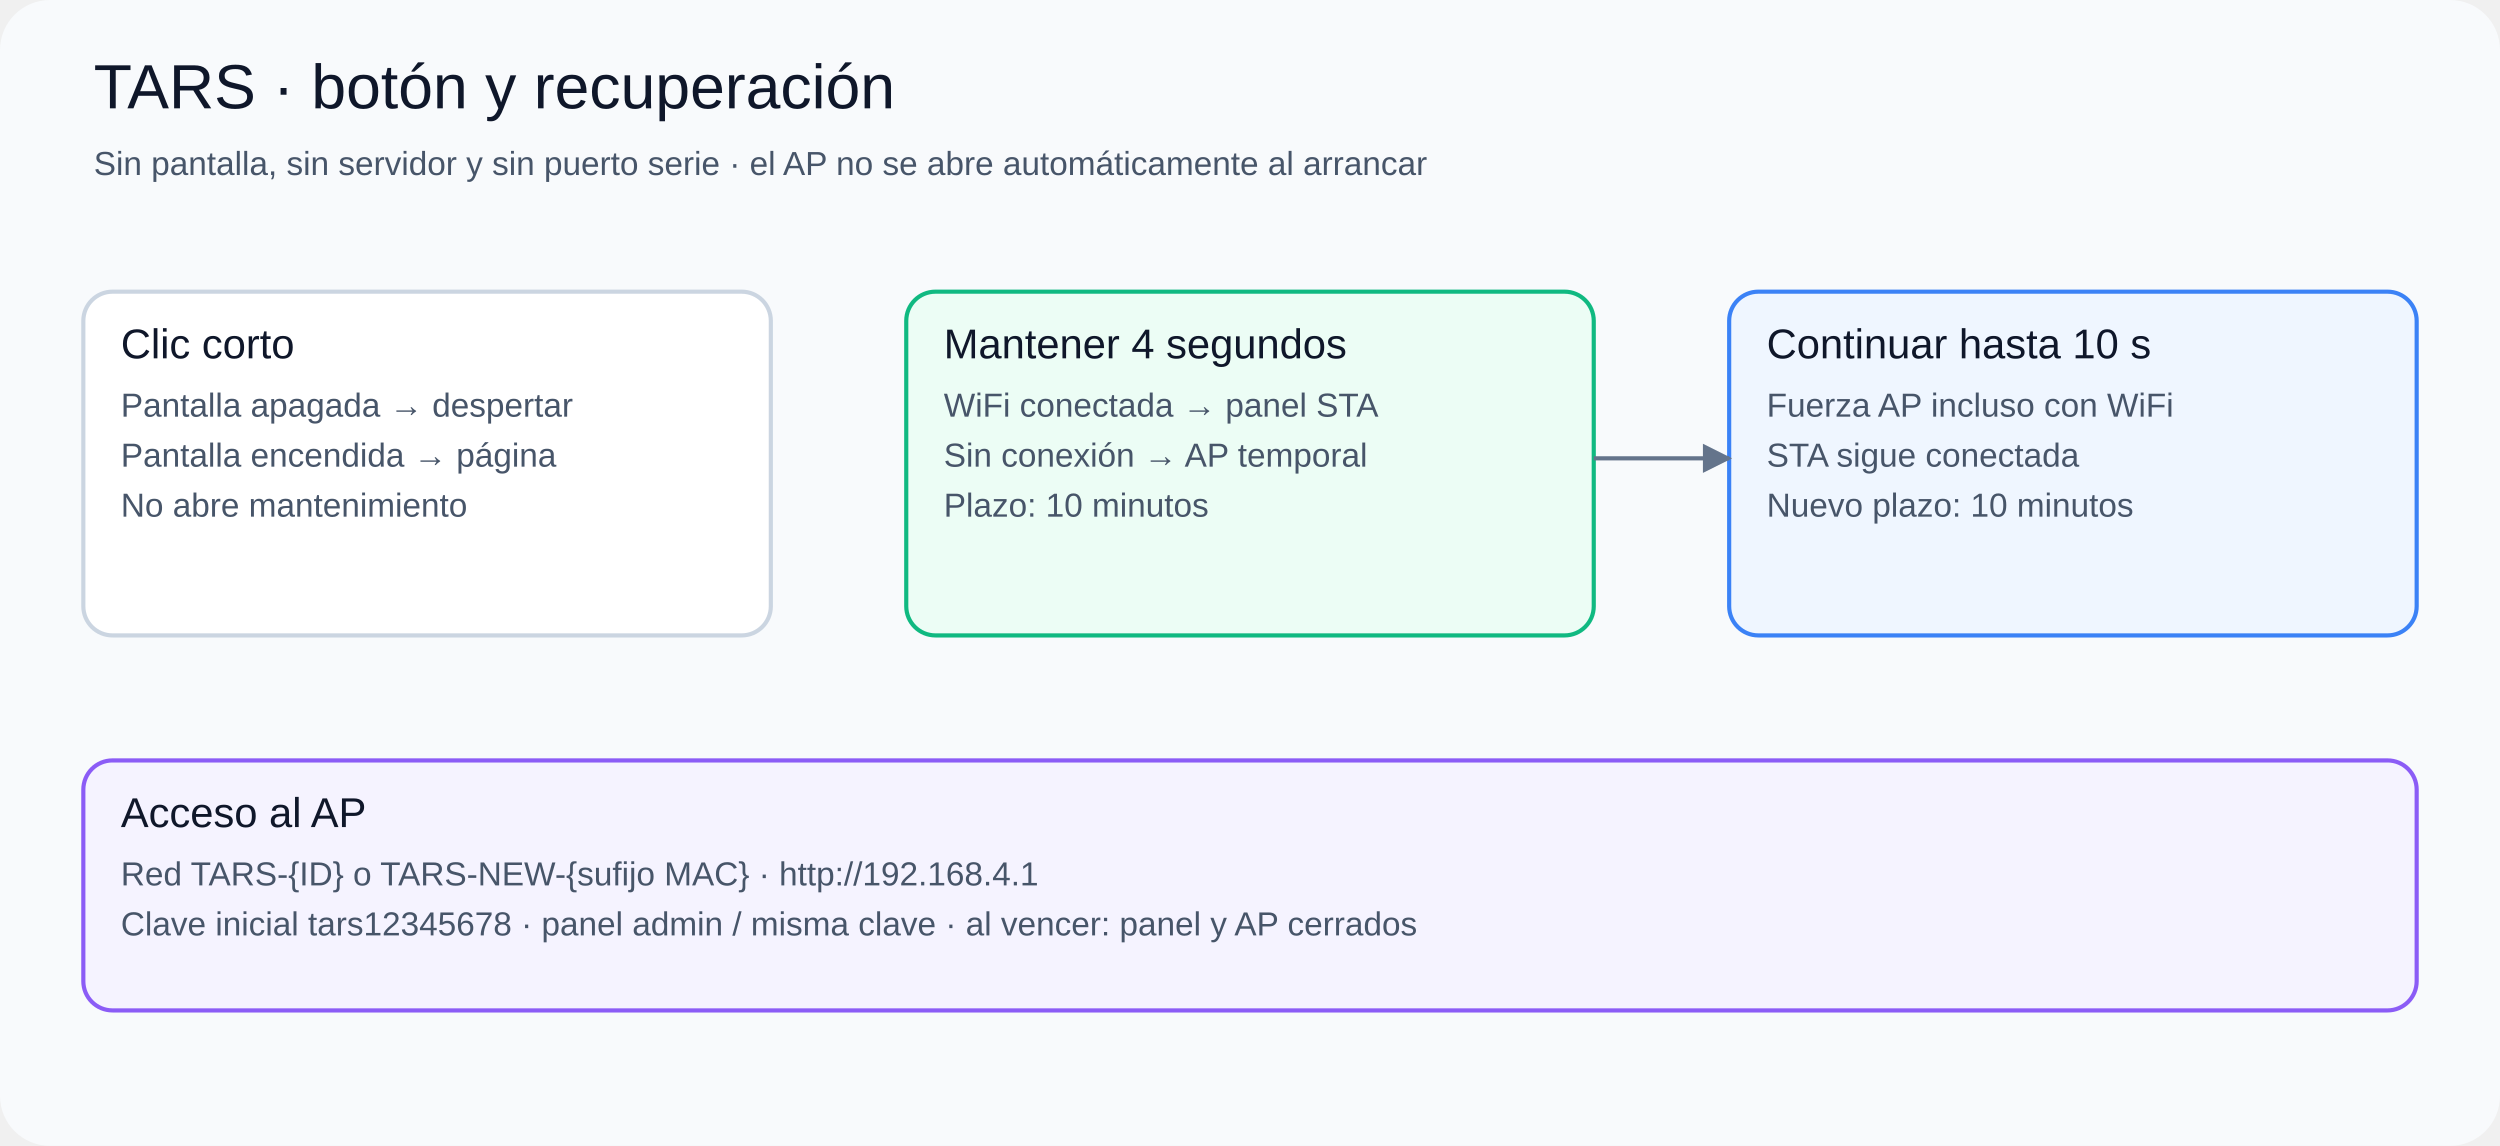
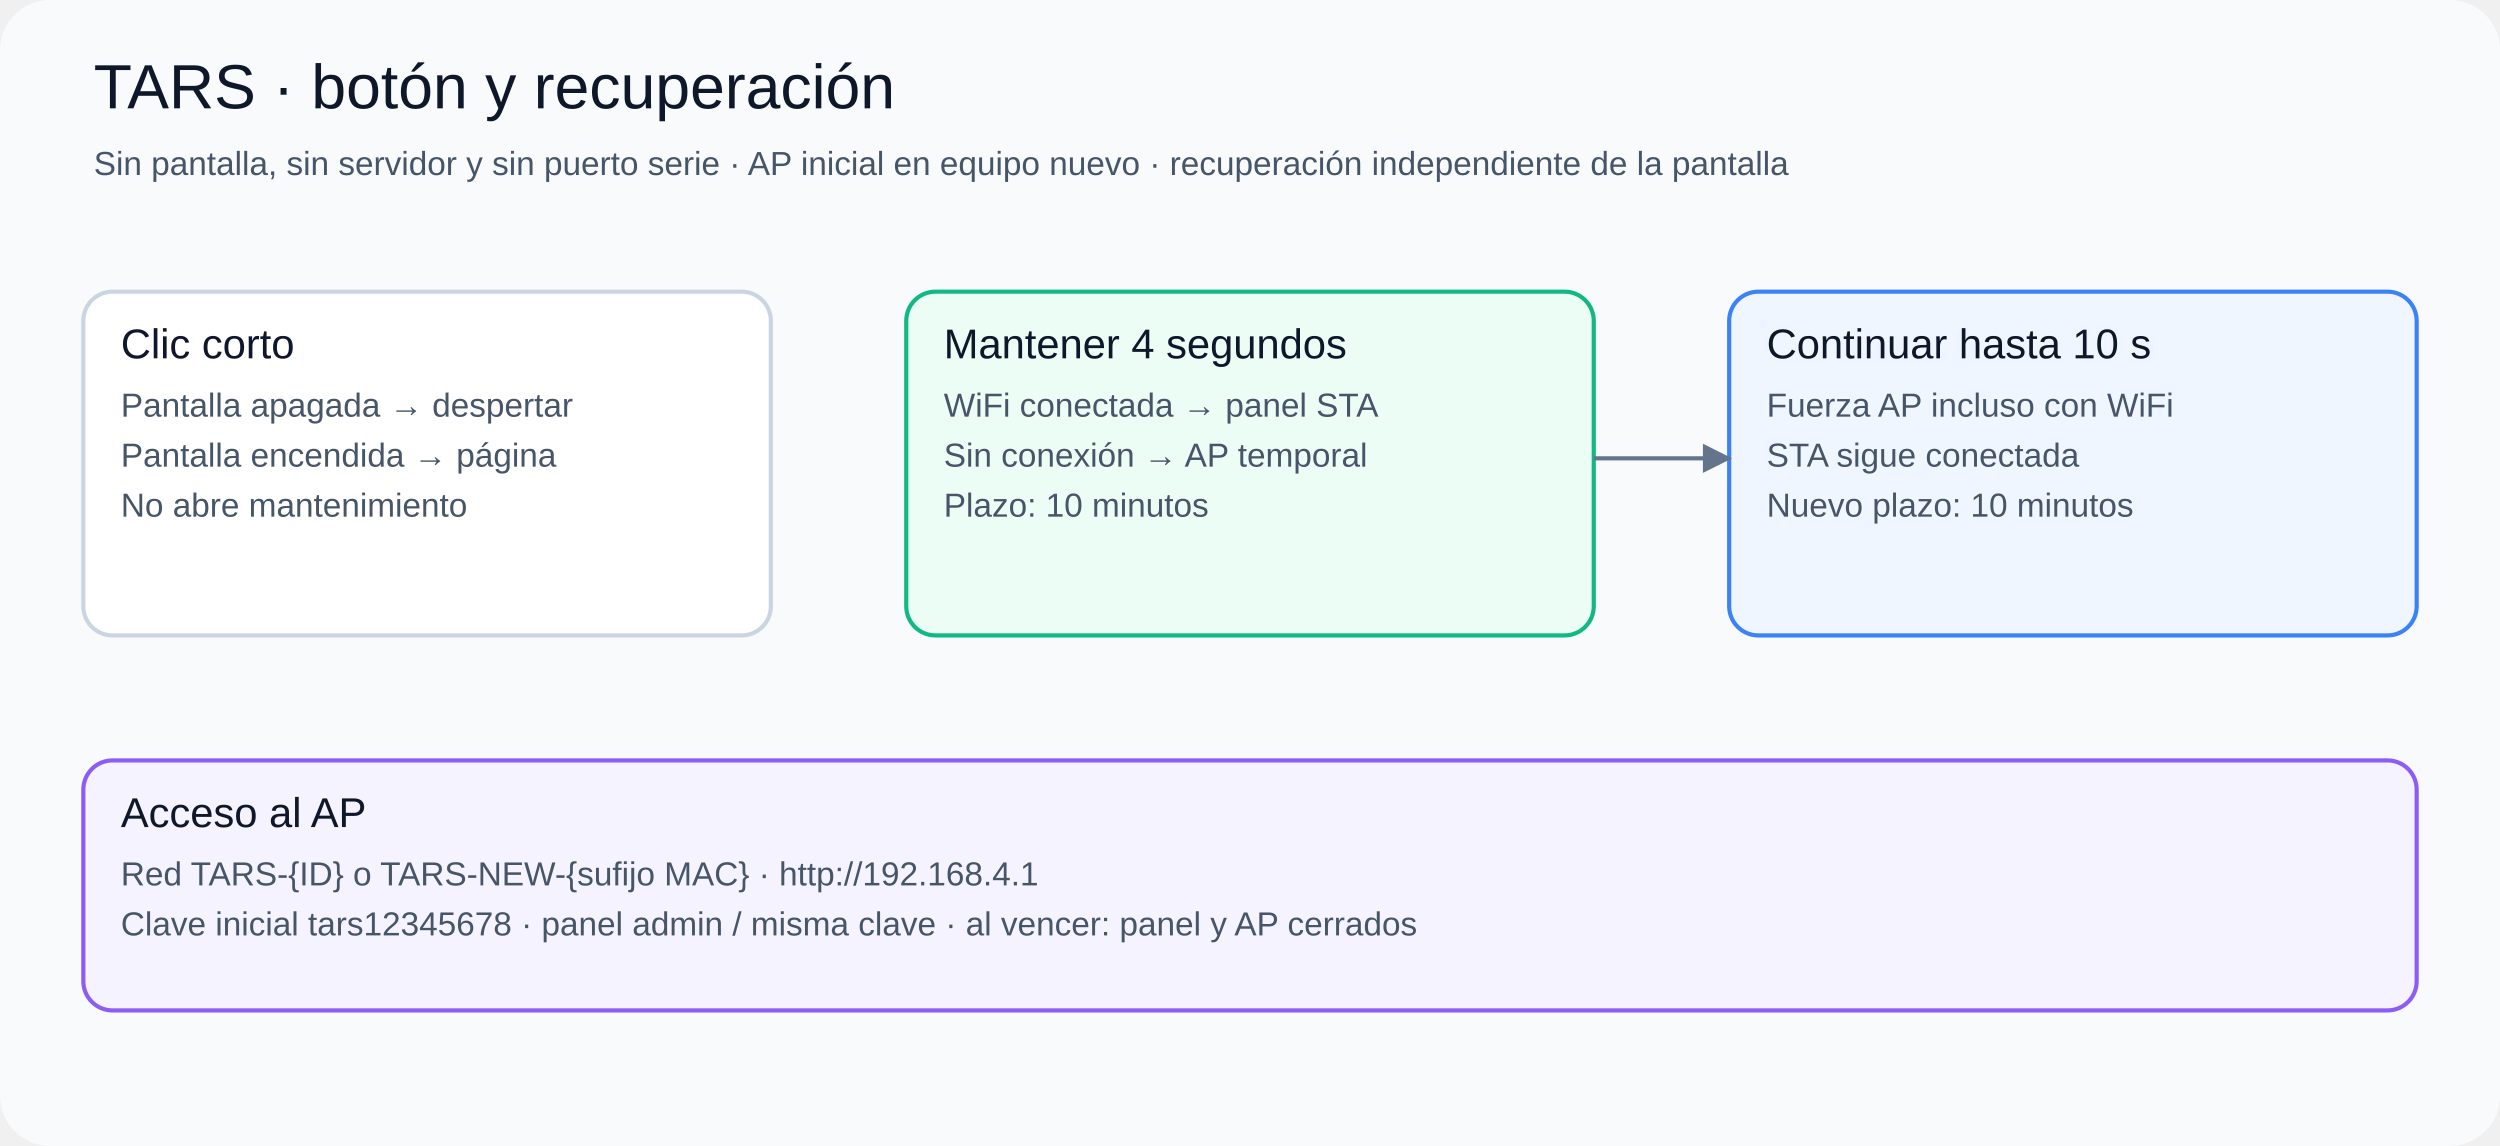
<svg xmlns="http://www.w3.org/2000/svg" width="1200" height="550" viewBox="0 0 1200 550" role="img">
  <defs>
    <marker id="arrow" viewBox="0 0 10 10" refX="9" refY="5" markerWidth="7" markerHeight="7" orient="auto-start-reverse">
      <path d="M0 0L10 5L0 10Z" fill="#64748b" />
    </marker>
  </defs>
  <rect width="1200" height="550" rx="24" fill="#f8fafc" />
  <text x="45" y="52" font-family="Arial,Helvetica,sans-serif" font-size="30" fill="#0f172a">TARS · botón y recuperación</text>
-   <text x="45" y="84" font-family="Arial,Helvetica,sans-serif" font-size="16" fill="#475569">Sin pantalla, sin servidor y sin puerto serie · el AP no se abre automáticamente al arrancar</text>
+   <text x="45" y="84" font-family="Arial,Helvetica,sans-serif" font-size="16" fill="#475569">Sin pantalla, sin servidor y sin puerto serie · AP inicial en equipo nuevo · recuperación independiente de la pantalla</text>
  <rect x="40" y="140" width="330" height="165" rx="14" fill="#fff" stroke="#cbd5e1" stroke-width="2" />
  <text x="58" y="172" font-family="Arial,Helvetica,sans-serif" font-size="20" fill="#0f172a">Clic corto</text>
  <text x="58" y="200" font-family="Arial,Helvetica,sans-serif" font-size="16" fill="#475569">Pantalla apagada → despertar</text>
  <text x="58" y="224" font-family="Arial,Helvetica,sans-serif" font-size="16" fill="#475569">Pantalla encendida → página</text>
  <text x="58" y="248" font-family="Arial,Helvetica,sans-serif" font-size="16" fill="#475569">No abre mantenimiento</text>
  <rect x="435" y="140" width="330" height="165" rx="14" fill="#ecfdf5" stroke="#10b981" stroke-width="2" />
  <text x="453" y="172" font-family="Arial,Helvetica,sans-serif" font-size="20" fill="#0f172a">Mantener 4 segundos</text>
  <text x="453" y="200" font-family="Arial,Helvetica,sans-serif" font-size="16" fill="#475569">WiFi conectada → panel STA</text>
  <text x="453" y="224" font-family="Arial,Helvetica,sans-serif" font-size="16" fill="#475569">Sin conexión → AP temporal</text>
  <text x="453" y="248" font-family="Arial,Helvetica,sans-serif" font-size="16" fill="#475569">Plazo: 10 minutos</text>
  <rect x="830" y="140" width="330" height="165" rx="14" fill="#eff6ff" stroke="#3b82f6" stroke-width="2" />
  <text x="848" y="172" font-family="Arial,Helvetica,sans-serif" font-size="20" fill="#0f172a">Continuar hasta 10 s</text>
  <text x="848" y="200" font-family="Arial,Helvetica,sans-serif" font-size="16" fill="#475569">Fuerza AP incluso con WiFi</text>
  <text x="848" y="224" font-family="Arial,Helvetica,sans-serif" font-size="16" fill="#475569">STA sigue conectada</text>
  <text x="848" y="248" font-family="Arial,Helvetica,sans-serif" font-size="16" fill="#475569">Nuevo plazo: 10 minutos</text>
  <path d="M765 220 L830 220" stroke="#64748b" stroke-width="2" fill="none" marker-end="url(#arrow)" />
  <rect x="40" y="365" width="1120" height="120" rx="14" fill="#f5f3ff" stroke="#8b5cf6" stroke-width="2" />
  <text x="58" y="397" font-family="Arial,Helvetica,sans-serif" font-size="20" fill="#0f172a">Acceso al AP</text>
  <text x="58" y="425" font-family="Arial,Helvetica,sans-serif" font-size="16" fill="#475569">Red TARS-{ID} o TARS-NEW-{sufijo MAC} · http://192.168.4.1</text>
  <text x="58" y="449" font-family="Arial,Helvetica,sans-serif" font-size="16" fill="#475569">Clave inicial tars12345678 · panel admin / misma clave · al vencer: panel y AP cerrados</text>
</svg>
